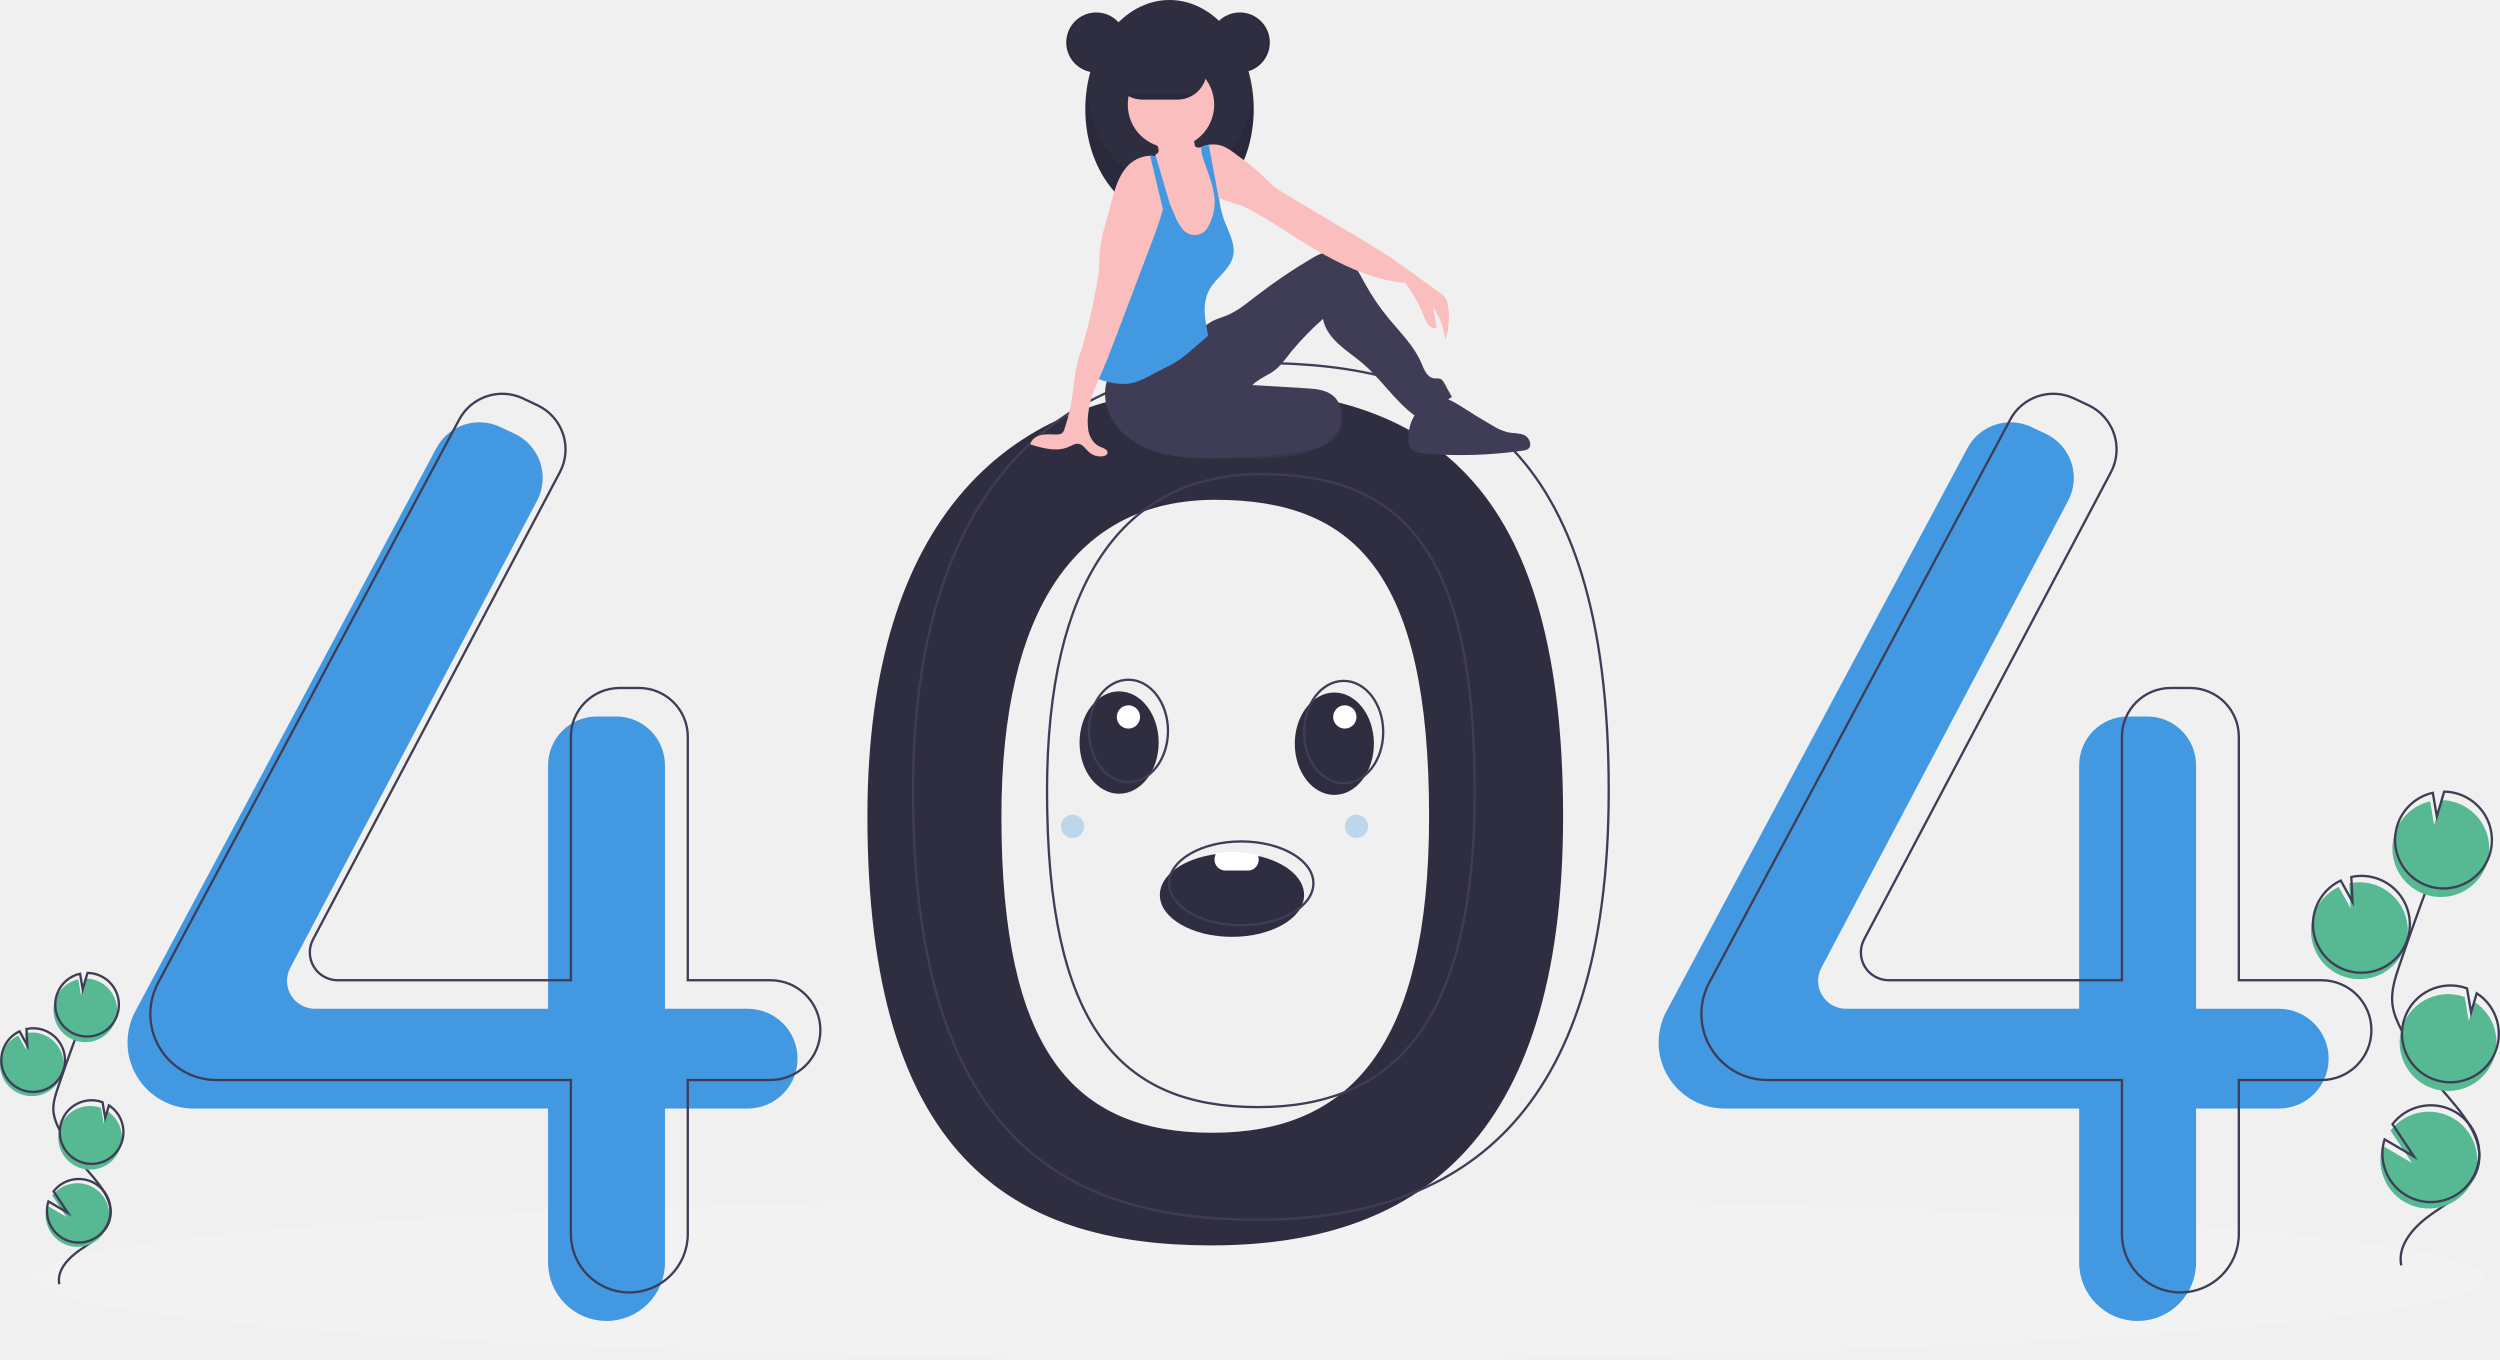
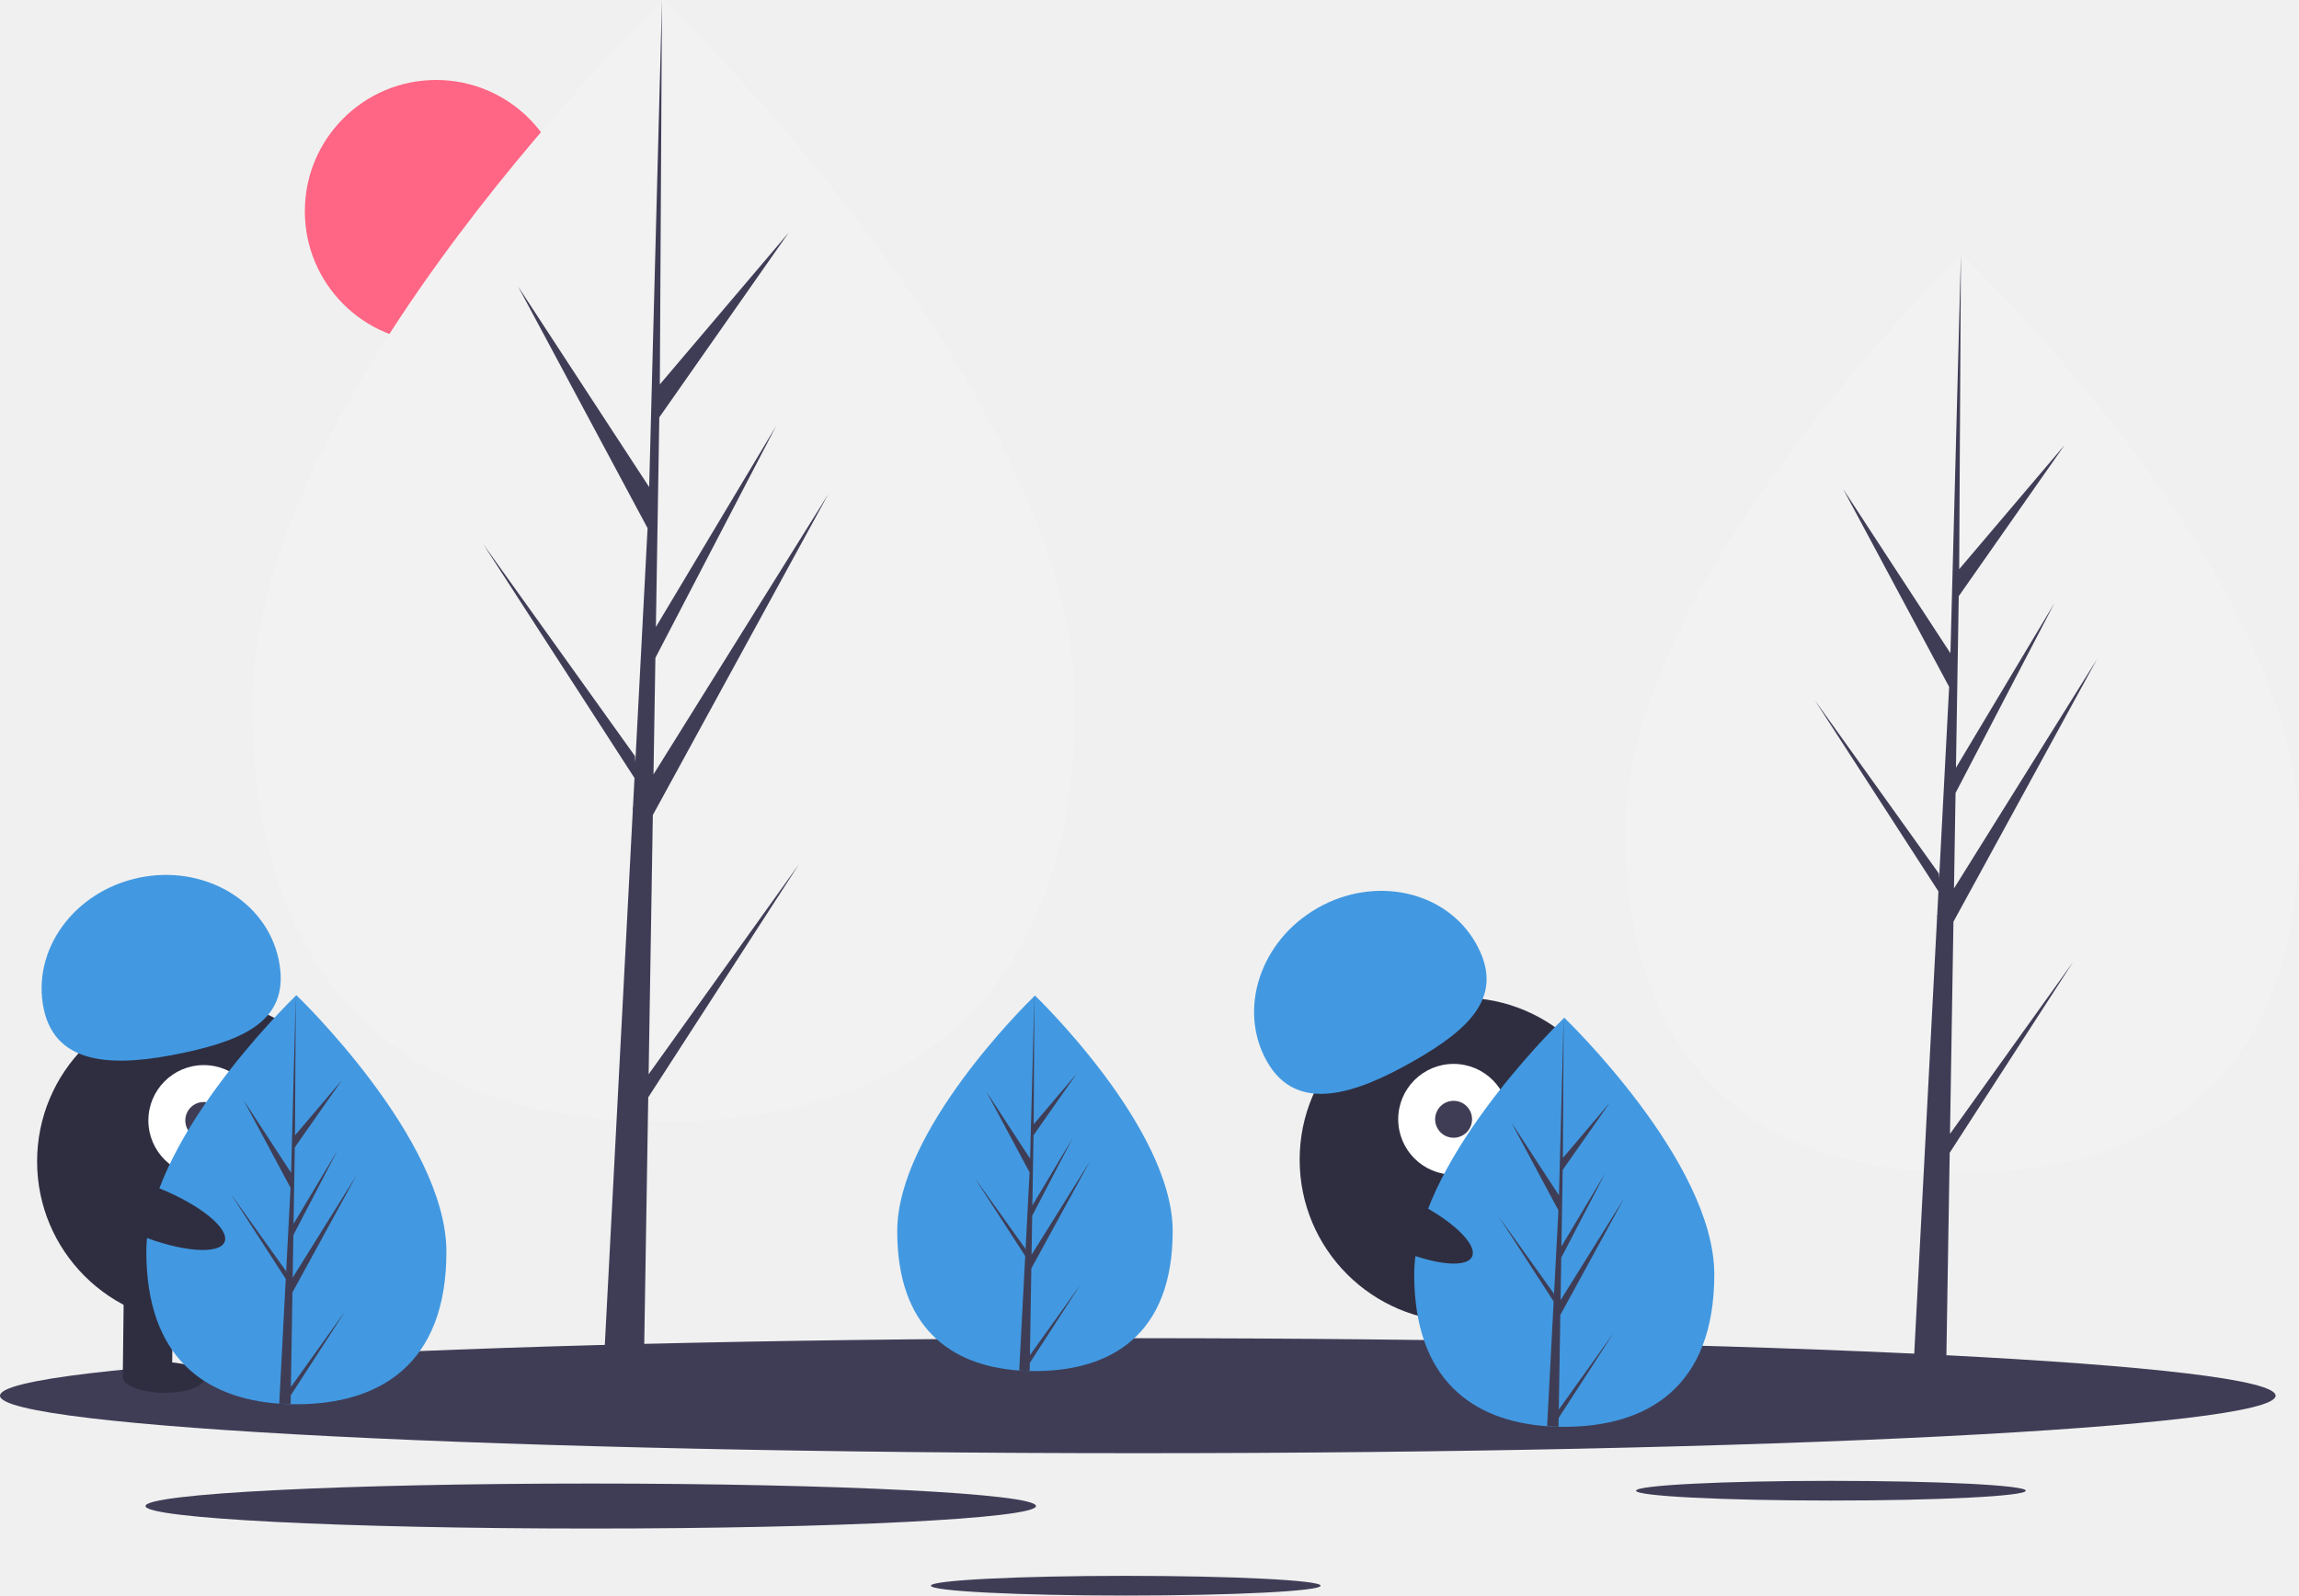
- <svg xmlns="http://www.w3.org/2000/svg" id="fd59ce54-f850-4dfc-bc34-dd7d379d600e" data-name="Layer 1" width="1074.392" height="584.231" viewBox="0 0 1074.392 584.231">
-   <ellipse cx="540.643" cy="549.309" rx="527.5" ry="34.922" fill="#f2f2f2" />
-   <path d="M583.48,324.894c-85.944,0-147.651,55.139-147.651,183.798,0,145.813,61.707,184.411,147.651,184.411s151.327-42.274,151.327-184.411C734.807,356.753,669.424,324.894,583.48,324.894Zm.565,319.808c-59.527,0-90.626-34.923-90.626-135.916,0-89.112,32.372-136.105,91.899-136.105s91.899,30.868,91.899,136.105C677.217,607.234,643.572,644.703,584.045,644.703Z" transform="translate(-63.054 -157.8845)" fill="#2f2e41" />
-   <path d="M384.365,591.401H348.831V486.762A20.956,20.956,0,0,0,327.875,465.806h-8.326a20.956,20.956,0,0,0-20.956,20.956V591.401H198.363a11.963,11.963,0,0,1-10.578-17.552l106.082-200.78A20.956,20.956,0,0,0,284.287,344.33l-6.262-2.957a20.956,20.956,0,0,0-27.429,9.07L121.214,592.475a28.416,28.416,0,0,0-3.356,13.396v0a28.416,28.416,0,0,0,28.416,28.416H298.593v66.167a25.119,25.119,0,0,0,25.119,25.119h0a25.119,25.119,0,0,0,25.119-25.119V634.287h35.534a21.443,21.443,0,0,0,21.443-21.443v0A21.443,21.443,0,0,0,384.365,591.401Z" transform="translate(-63.054 -157.8845)" fill="#4299e1" />
-   <path d="M1042.362,591.401h-35.534V486.762A20.956,20.956,0,0,0,985.872,465.806h-8.326a20.956,20.956,0,0,0-20.956,20.956V591.401H856.359a11.963,11.963,0,0,1-10.578-17.552L951.864,373.069A20.956,20.956,0,0,0,942.284,344.33l-6.262-2.957a20.956,20.956,0,0,0-27.429,9.07L779.211,592.475a28.416,28.416,0,0,0-3.356,13.396v0a28.416,28.416,0,0,0,28.416,28.416H956.589v66.167a25.119,25.119,0,0,0,25.119,25.119h0a25.119,25.119,0,0,0,25.119-25.119V634.287h35.534a21.443,21.443,0,0,0,21.443-21.443v0A21.443,21.443,0,0,0,1042.362,591.401Z" transform="translate(-63.054 -157.8845)" fill="#4299e1" />
-   <path d="M394.168,579.148H358.634V474.509a20.956,20.956,0,0,0-20.956-20.956h-8.326a20.956,20.956,0,0,0-20.956,20.956V579.148H208.165a11.963,11.963,0,0,1-10.578-17.552L303.67,360.816a20.956,20.956,0,0,0-9.58-28.739l-6.262-2.957a20.956,20.956,0,0,0-27.429,9.07L131.017,580.222a28.416,28.416,0,0,0-3.356,13.396v0a28.416,28.416,0,0,0,28.416,28.416H308.395v66.167a25.119,25.119,0,0,0,25.119,25.119h0a25.119,25.119,0,0,0,25.119-25.119V622.034h35.534a21.443,21.443,0,0,0,21.443-21.443v0A21.443,21.443,0,0,0,394.168,579.148Z" transform="translate(-63.054 -157.8845)" fill="none" stroke="#3f3d56" stroke-miterlimit="10" />
-   <path d="M1060.742,579.148h-35.534V474.509a20.956,20.956,0,0,0-20.956-20.956H995.925a20.956,20.956,0,0,0-20.956,20.956V579.148H874.739a11.963,11.963,0,0,1-10.578-17.552L970.244,360.816a20.956,20.956,0,0,0-9.58-28.739l-6.262-2.957a20.956,20.956,0,0,0-27.429,9.07L797.59,580.222a28.416,28.416,0,0,0-3.356,13.396v0a28.416,28.416,0,0,0,28.416,28.416H974.969v66.167a25.119,25.119,0,0,0,25.119,25.119h0a25.119,25.119,0,0,0,25.119-25.119V622.034h35.534a21.443,21.443,0,0,0,21.443-21.443v0A21.443,21.443,0,0,0,1060.742,579.148Z" transform="translate(-63.054 -157.8845)" fill="none" stroke="#3f3d56" stroke-miterlimit="10" />
-   <path d="M603.085,313.866c-85.944,0-147.651,55.139-147.651,183.798,0,145.813,61.707,184.411,147.651,184.411s151.327-42.274,151.327-184.411C754.412,345.725,689.029,313.866,603.085,313.866Zm.565,319.808c-59.527,0-90.626-34.923-90.626-135.916,0-89.112,32.372-136.105,91.899-136.105s91.899,30.868,91.899,136.105C696.822,596.206,663.177,633.675,603.65,633.675Z" transform="translate(-63.054 -157.8845)" fill="none" stroke="#3f3d56" stroke-miterlimit="10" />
-   <circle cx="471.141" cy="18.25" r="12.901" fill="#2f2e41" />
-   <ellipse cx="502.607" cy="46.885" rx="36.186" ry="46.885" fill="#2f2e41" />
-   <path d="M565.661,237.494c-18.128,0-33.141-17.271-35.776-39.805a60.976,60.976,0,0,0-.41,7.08c0,25.894,16.201,46.885,36.186,46.885s36.186-20.991,36.186-46.885a60.976,60.976,0,0,0-.41-7.08C598.803,220.224,583.789,237.494,565.661,237.494Z" transform="translate(-63.054 -157.8845)" opacity="0.1" />
-   <path d="M639.296,342.073c-.777,3.193-4.128,5.751-7.839,7.538-7.802,3.757-17.425,4.878-26.76,5.254a45.176,45.176,0,0,1-7.144-.132,20.537,20.537,0,0,1-12.251-5.631,1.681,1.681,0,0,1,.044-2.844c4.969-5.459,13.262-8.806,21.616-11.216,6.334-1.827,17.381-6.561,24.29-5.922C637.944,329.739,640.277,338.041,639.296,342.073Z" transform="translate(-63.054 -157.8845)" fill="#3f3d56" />
-   <path d="M639.296,342.073c-.777,3.193-4.128,5.751-7.839,7.538-7.802,3.757-17.425,4.878-26.76,5.254a45.176,45.176,0,0,1-7.144-.132,20.537,20.537,0,0,1-12.251-5.631,1.681,1.681,0,0,1,.044-2.844c4.969-5.459,13.262-8.806,21.616-11.216,6.334-1.827,17.381-6.561,24.29-5.922C637.944,329.739,640.277,338.041,639.296,342.073Z" transform="translate(-63.054 -157.8845)" opacity="0.1" />
-   <path d="M540.098,318.206a19.77,19.77,0,0,0-1.199,15.075,26.339,26.339,0,0,0,8.829,12.497c10.095,8.092,23.988,9.205,36.925,9.093a284.649,284.649,0,0,0,33.905-2.324,40.538,40.538,0,0,0,11.001-2.554c4.222-1.827,7.933-5.178,9.436-9.526s.436-9.672-3.134-12.574c-3.137-2.55-7.463-2.9-11.498-3.143l-23.088-1.387c2.281-2.308,5.318-3.614,8.096-5.292,3.685-2.226,6.134-5.965,8.813-9.335a129.001,129.001,0,0,1,13.439-13.817c.751,4.31,3.478,7.85,6.687,10.824s6.908,5.368,10.244,8.2c8.079,6.858,13.896,16.167,22.392,22.5a43.829,43.829,0,0,0,16.049-8.012l-3.302-5.981a3.94,3.94,0,0,0-1.245-1.553c-.935-.575-2.14-.279-3.225-.441-2.901-.435-4.168-3.784-5.306-6.487-3.125-7.422-9.108-13.18-14.218-19.404a98.009,98.009,0,0,1-9.996-14.723c-1.717-3.102-3.288-6.331-5.617-9.003s-5.594-4.773-9.139-4.781c-3.132-.007-6.021,1.584-8.714,3.183a230.477,230.477,0,0,0-23.63,16.099c-3.944,3.062-7.863,6.296-12.489,8.174-1.947.79-4,1.331-5.869,2.292-3.273,1.684-5.757,4.534-8.431,7.064C566.277,311.892,553.219,317.738,540.098,318.206Z" transform="translate(-63.054 -157.8845)" fill="#3f3d56" />
-   <path d="M588.374,253.983a23.774,23.774,0,0,1-1.734,8.033,10.045,10.045,0,0,1-5.768,5.573,12.375,12.375,0,0,1-5.623.182,10.882,10.882,0,0,1-4.582-1.561c-2.165-1.488-3.244-4.144-3.637-6.743-.393-2.596-.217-5.249-.469-7.863a42.944,42.944,0,0,0-1.202-6.255c-.17-.683-.343-1.362-.513-2.042-.167-.68-.33-1.359-.481-2.039-.138-.639-.267-1.281-.378-1.926-.091-.544-.173-1.092-.233-1.643a18.423,18.423,0,0,0-.809-4.811,14.607,14.607,0,0,0-1.687-2.854c-.286-.409-.563-.818-.818-1.243a5.89,5.89,0,0,1-.972-3.748,3.286,3.286,0,0,1,.148-.601c.025-.076.053-.151.085-.223A1.802,1.802,0,0,0,560.932,223.07a3.433,3.433,0,0,0-.148-1.778,11.318,11.318,0,0,0-.96-2.288c-.264-.478-1.161-1.34-1.167-1.888-.013-1.101,2.14-1.989,3.011-2.423a16.796,16.796,0,0,1,8.597-1.743c1.904.129,3.968.714,5.019,2.31.944,1.438.818,3.301,1.221,4.972a1.471,1.471,0,0,0,.299.664,1.341,1.341,0,0,0,.739.34,4.549,4.549,0,0,0,1.416.057h.003a2.931,2.931,0,0,0,.371-.054,4.957,4.957,0,0,0,2.033-.878q.585-.156,1.18-.255a.251.251,0,0,0,.047-.009c1.576,4.975,1.781,10.308,3.071,15.374.639,2.52,1.554,5.009,1.683,7.602.009.113.013.23.016.346.019.834-.047,1.674-.013,2.505a6.981,6.981,0,0,0,.126,1.114,15.611,15.611,0,0,0,.525,1.743l.009.028c.06.183.116.368.164.554.035.135.066.267.091.403l.003.009A14.938,14.938,0,0,1,588.374,253.983Z" transform="translate(-63.054 -157.8845)" fill="#fbbebe" />
-   <circle cx="503.237" cy="44.997" r="18.565" fill="#fbbebe" />
-   <path d="M684.157,304.033a30.445,30.445,0,0,0-5.236-14.103q.722,4.295,1.447,8.587a3.214,3.214,0,0,1-3.367-1.035,10.337,10.337,0,0,1-1.765-3.276,67.466,67.466,0,0,0-8.21-14.736c-11.819-.985-23.502-5.884-33.896-11.595-10.396-5.708-20.126-12.552-30.384-18.502a43.573,43.573,0,0,0-5.544-2.832c-3.21-1.287-6.812-1.954-9.855-3.468-.204-.101-.409-.208-.61-.318a12.578,12.578,0,0,1-1.945-1.306,10.344,10.344,0,0,1-.931-.856,20.351,20.351,0,0,1-3.559-5.953c-1.633-3.612-2.215-7.97-3.845-11.583a11.203,11.203,0,0,1,2.502-1.765h.003c.132-.069.264-.135.4-.198a11.94,11.94,0,0,1,2.004-.733q.585-.156,1.18-.255a.251.251,0,0,0,.047-.009,11.566,11.566,0,0,1,5.491.434c2.587.875,4.767,2.621,6.941,4.273a114.02,114.02,0,0,1,10.148,8.049c1.794,1.718,3.43,3.606,5.359,5.167a42.144,42.144,0,0,0,5.057,3.351q15.656,9.327,31.315,18.65c3.534,2.105,7.07,4.21,10.526,6.438,5.249,3.386,10.308,7.055,15.365,10.721q4.47,3.238,8.936,6.479a9.728,9.728,0,0,1,2.533,2.341,8.472,8.472,0,0,1,1.123,3.433A31.387,31.387,0,0,1,684.157,304.033Z" transform="translate(-63.054 -157.8845)" fill="#fbbebe" />
-   <path d="M592.977,267.944c-1.252,5.617-6.929,9.012-9.896,13.946-3.688,6.123-2.184,13.241-.799,20.255q-3.795,3.271-7.593,6.542c-1.397,1.199-2.794,2.404-4.298,3.464a57.351,57.351,0,0,1-6.86,3.94q-3.361,1.728-6.721,3.458a32.128,32.128,0,0,1-6.58,2.788c-4.415,1.133-9.103.34-13.471-.972a6.088,6.088,0,0,1-1.473-.601,2.394,2.394,0,0,1-.699-.632,3.911,3.911,0,0,1-.444-2.539c.444-7.351,2.24-14.547,4.031-21.69a85.26,85.26,0,0,1,3.848-12.577,85.077,85.077,0,0,1,5.415-10.151,68.368,68.368,0,0,1,7.929-11.514,18.479,18.479,0,0,0,3.675-4.739c1.117-2.549.686-5.472.913-8.247a17.148,17.148,0,0,1,1.633-6.007v-.003a17.093,17.093,0,0,1,1.743-2.882q.458,1.067.916,2.13.302.699.598,1.394.387.897.768,1.787,1.1,2.558,2.196,5.113a21.59,21.59,0,0,0,3.335,5.944,6.499,6.499,0,0,0,11.123-.853,21.261,21.261,0,0,0,2.272-6.013,19.215,19.215,0,0,0,.252-7.835c-.758-5.009-2.889-10.126-4.437-14.78a14.945,14.945,0,0,1-1.079-4.871,3.351,3.351,0,0,1,.057-.56c.009-.047.019-.098.028-.145a11.94,11.94,0,0,1,2.004-.733q.585-.156,1.18-.255,2.044,11.064,4.094,22.127c.032.173.066.346.098.522.195,1.057.393,2.115.614,3.169.198.957.412,1.91.651,2.857l.009.028c.082.321.167.639.255.957l.003.009c.242.868.513,1.731.818,2.58C590.938,257.475,594.164,262.629,592.977,267.944Z" transform="translate(-63.054 -157.8845)" fill="#4299e1" />
-   <path d="M668.321,346.877a6.583,6.583,0,0,0,.61,3.143c1.162,2.124,3.95,2.606,6.362,2.805a188.377,188.377,0,0,0,42.266-1.288,4.886,4.886,0,0,0,2.151-.668c1.99-1.395.763-4.795-1.41-5.884s-4.751-.826-7.135-1.297a22.479,22.479,0,0,1-6.678-2.896q-7.252-4.167-14.293-8.688c-2.795-1.795-6.093-3.71-9.24-2.646C672.43,332.343,668.265,337.681,668.321,346.877Z" transform="translate(-63.054 -157.8845)" fill="#3f3d56" />
-   <path d="M564.437,240.874v.003c-.022.132-.044.261-.072.39-.035.214-.076.431-.116.645-.39,1.998-.868,3.987-1.419,5.963-1.51,5.459-3.534,10.831-5.541,16.123q-8.081,21.287-16.164,42.577c-1.359,3.575-2.716,7.152-4.261,10.654-.516,1.167-1.048,2.344-1.576,3.534-1.894,4.257-3.713,8.653-4.317,13.184a27.45,27.45,0,0,0-.192,9.04c.604,2.97,2.407,5.872,5.23,6.97,1.378.538,3.351,1.259,2.974,2.69-.204.787-1.098,1.171-1.901,1.303a7.312,7.312,0,0,1-5.966-1.718c-1.507-1.337-2.665-3.417-4.67-3.641-1.388-.151-2.665.68-3.936,1.262-5.186,2.369-11.227.711-16.674-.972.428-2.206,2.643-3.66,4.843-4.1,2.199-.444,4.474-.129,6.718-.189a3.51,3.51,0,0,0,2.042-.525,3.705,3.705,0,0,0,1.101-1.882,78.964,78.964,0,0,0,3.213-13.147c.724-4.666,1.026-9.405,2.058-14.015.802-3.597,2.042-7.08,3.106-10.61a224.682,224.682,0,0,0,5.06-22.077,78.02,78.02,0,0,0,1.425-9.368c.179-2.612.094-5.236.346-7.838a60.888,60.888,0,0,1,2.111-9.997q1.444-5.348,2.885-10.689c1.425-5.271,2.955-10.746,6.567-14.843a13.962,13.962,0,0,1,10.028-4.789,9.882,9.882,0,0,1,2.13.23c.116.028.233.057.349.088a8.634,8.634,0,0,1,2.174.9c1.114-.708,1.68-.459,2.42.632a6.973,6.973,0,0,1,.881,3.795A52.424,52.424,0,0,1,564.437,240.874Z" transform="translate(-63.054 -157.8845)" fill="#fbbebe" />
-   <path d="M565.661,245.046l-.047.047-.255.255-2.53,2.527-1.24-5.208-4.251-17.854a9.882,9.882,0,0,1,2.13.23,3.286,3.286,0,0,1,.148-.601l.201.689,1.441,4.902,2.728,9.308.45,1.532v.003Z" transform="translate(-63.054 -157.8845)" fill="#4299e1" />
-   <path d="M581.715,188.087a12.582,12.582,0,0,1-3.7,8.896,12.314,12.314,0,0,1-1.36,1.176,12.528,12.528,0,0,1-7.536,2.524H554.023a12.59,12.59,0,0,1,0-25.18h15.096A12.629,12.629,0,0,1,581.715,188.087Z" transform="translate(-63.054 -157.8845)" fill="#2f2e41" />
-   <circle cx="532.815" cy="18.25" r="12.901" fill="#2f2e41" />
-   <path d="M595.554,163.234c-.158,0-.315.006-.472.012a12.898,12.898,0,0,1,0,25.778c.157.006.314.012.472.012a12.901,12.901,0,1,0,0-25.802Z" transform="translate(-63.054 -157.8845)" opacity="0.1" />
-   <path d="M534.195,163.234c.158,0,.315.006.472.012a12.898,12.898,0,0,0,0,25.778c-.157.006-.314.012-.472.012a12.901,12.901,0,0,1,0-25.802Z" transform="translate(-63.054 -157.8845)" opacity="0.1" />
-   <path d="M576.655,198.159a12.528,12.528,0,0,1-7.536,2.524H554.023a12.528,12.528,0,0,1-7.536-2.524Z" transform="translate(-63.054 -157.8845)" opacity="0.1" />
-   <path d="M674.14,291.64s3.252,9.372,6.229,6.876L677.996,286.267Z" transform="translate(-63.054 -157.8845)" fill="#fbbebe" />
-   <path d="M1069.918,577.434a20.813,20.813,0,1,0,2.772-39.915l.521,10.712-5.068-9.18a20.734,20.734,0,0,0-10.684,11.723,20.408,20.408,0,0,0-1.197,5.63A20.809,20.809,0,0,0,1069.918,577.434Z" transform="translate(-63.054 -157.8845)" fill="#57b894" />
-   <path d="M1094.995,701.678c-1.789-9.11,5.963-17.187,13.621-22.437s16.605-10.408,19.218-19.317c3.755-12.804-7.43-24.53-16.136-34.642a125.3,125.3,0,0,1-16.524-24.557c-1.811-3.533-3.476-7.225-3.952-11.166-.686-5.675,1.137-11.323,2.974-16.737q9.179-27.052,19.628-53.65" transform="translate(-63.054 -157.8845)" fill="none" stroke="#3f3d56" stroke-miterlimit="10" />
-   <path d="M1070.775,574.676a20.813,20.813,0,1,0,2.772-39.915l.521,10.712-5.068-9.18a20.734,20.734,0,0,0-10.684,11.723,20.408,20.408,0,0,0-1.197,5.63A20.809,20.809,0,0,0,1070.775,574.676Z" transform="translate(-63.054 -157.8845)" fill="none" stroke="#3f3d56" stroke-miterlimit="10" />
-   <path d="M1092.451,515.473a20.788,20.788,0,0,1,14.98-13.198l1.714,10.184,3.177-10.696a20.81,20.81,0,1,1-19.871,13.71Z" transform="translate(-63.054 -157.8845)" fill="#57b894" />
-   <path d="M1093.594,511.795a20.788,20.788,0,0,1,14.98-13.198l1.714,10.184,3.177-10.696a20.81,20.81,0,1,1-19.871,13.71Z" transform="translate(-63.054 -157.8845)" fill="none" stroke="#3f3d56" stroke-miterlimit="10" />
-   <path d="M1108.045,625.489a20.81,20.81,0,0,0,18.419-37.023l-2.441,8.219-1.731-10.304a.362.362,0,0,0-.053-.02,20.811,20.811,0,1,0-14.194,39.127Z" transform="translate(-63.054 -157.8845)" fill="#57b894" />
-   <path d="M1109.035,621.764a20.81,20.81,0,0,0,18.419-37.023l-2.441,8.219-1.731-10.304a.362.362,0,0,0-.053-.02,20.811,20.811,0,1,0-14.194,39.127Z" transform="translate(-63.054 -157.8845)" fill="none" stroke="#3f3d56" stroke-miterlimit="10" />
-   <path d="M1086.378,660.051a20.801,20.801,0,1,0,4.011-16.297l9.273,13.957-12.67-7.408A20.616,20.616,0,0,0,1086.378,660.051Z" transform="translate(-63.054 -157.8845)" fill="#57b894" />
-   <path d="M1087.235,657.294a20.801,20.801,0,1,0,4.011-16.297l9.273,13.957-12.67-7.408A20.616,20.616,0,0,0,1087.235,657.294Z" transform="translate(-63.054 -157.8845)" fill="none" stroke="#3f3d56" stroke-miterlimit="10" />
-   <path d="M72.061,628.133a13.674,13.674,0,1,0,1.821-26.225l.342,7.038-3.33-6.032a13.623,13.623,0,0,0-7.019,7.702,13.409,13.409,0,0,0-.787,3.699A13.672,13.672,0,0,0,72.061,628.133Z" transform="translate(-63.054 -157.8845)" fill="#57b894" />
-   <path d="M88.538,709.763c-1.175-5.986,3.918-11.292,8.949-14.741s10.91-6.838,12.626-12.692c2.467-8.412-4.882-16.117-10.601-22.76A82.324,82.324,0,0,1,88.656,643.436a22.21,22.21,0,0,1-2.597-7.336c-.451-3.729.747-7.439,1.954-10.996q6.031-17.773,12.896-35.249" transform="translate(-63.054 -157.8845)" fill="none" stroke="#3f3d56" stroke-miterlimit="10" />
-   <path d="M72.625,626.321a13.674,13.674,0,1,0,1.821-26.225l.342,7.038L71.458,601.103a13.623,13.623,0,0,0-7.019,7.702,13.409,13.409,0,0,0-.787,3.699A13.672,13.672,0,0,0,72.625,626.321Z" transform="translate(-63.054 -157.8845)" fill="none" stroke="#3f3d56" stroke-miterlimit="10" />
-   <path d="M86.866,587.423a13.658,13.658,0,0,1,9.842-8.671l1.126,6.691,2.087-7.027a13.673,13.673,0,1,1-13.055,9.007Z" transform="translate(-63.054 -157.8845)" fill="#57b894" />
-   <path d="M87.617,585.007a13.658,13.658,0,0,1,9.842-8.671l1.126,6.691L100.673,576a13.673,13.673,0,1,1-13.055,9.007Z" transform="translate(-63.054 -157.8845)" fill="none" stroke="#3f3d56" stroke-miterlimit="10" />
-   <path d="M97.112,659.706a13.673,13.673,0,0,0,12.102-24.325l-1.604,5.4-1.137-6.77a.238.238,0,0,0-.035-.013,13.673,13.673,0,1,0-9.326,25.707Z" transform="translate(-63.054 -157.8845)" fill="#57b894" />
-   <path d="M97.762,657.259a13.673,13.673,0,0,0,12.102-24.325l-1.604,5.4-1.137-6.77a.238.238,0,0,0-.035-.013,13.673,13.673,0,1,0-9.326,25.707Z" transform="translate(-63.054 -157.8845)" fill="none" stroke="#3f3d56" stroke-miterlimit="10" />
-   <path d="M82.876,682.414a13.667,13.667,0,1,0,2.635-10.708l6.092,9.17-8.324-4.867A13.545,13.545,0,0,0,82.876,682.414Z" transform="translate(-63.054 -157.8845)" fill="#57b894" />
-   <path d="M83.439,680.602a13.667,13.667,0,1,0,2.635-10.708l6.092,9.17-8.324-4.867A13.545,13.545,0,0,0,83.439,680.602Z" transform="translate(-63.054 -157.8845)" fill="none" stroke="#3f3d56" stroke-miterlimit="10" />
-   <ellipse cx="480.946" cy="319.115" rx="17" ry="22" fill="#2f2e41" />
-   <ellipse cx="573.446" cy="319.615" rx="17" ry="22" fill="#2f2e41" />
-   <path d="M623.5,542.5c0,9.94-13.88,18-31,18s-31-8.06-31-18c0-8.61,10.41-15.81,24.32-17.57a50.104,50.104,0,0,1,6.68-.43,50.699,50.699,0,0,1,11.13,1.2C615.25,528.29,623.5,534.84,623.5,542.5Z" transform="translate(-63.054 -157.8845)" fill="#2f2e41" />
-   <ellipse cx="484.946" cy="314.115" rx="17" ry="22" fill="none" stroke="#3f3d56" stroke-miterlimit="10" />
-   <ellipse cx="577.446" cy="314.615" rx="17" ry="22" fill="none" stroke="#3f3d56" stroke-miterlimit="10" />
-   <ellipse cx="533.446" cy="379.615" rx="31" ry="18" fill="none" stroke="#3f3d56" stroke-miterlimit="10" />
-   <path d="M604,527.2a4.937,4.937,0,0,1-1.32,3.392A4.339,4.339,0,0,1,599.5,532h-10a4.664,4.664,0,0,1-4.5-4.8,4.905,4.905,0,0,1,.82-2.741A47.02,47.02,0,0,1,592.5,524a47.665,47.665,0,0,1,11.13,1.28A5.067,5.067,0,0,1,604,527.2Z" transform="translate(-63.054 -157.8845)" fill="#fff" />
-   <circle cx="484.946" cy="308.115" r="5" fill="#fff" />
-   <circle cx="577.946" cy="308.115" r="5" fill="#fff" />
-   <circle cx="582.946" cy="355.115" r="5" fill="#4299e1" opacity="0.3" />
-   <circle cx="460.946" cy="355.115" r="5" fill="#4299e1" opacity="0.3" />
+ <svg xmlns="http://www.w3.org/2000/svg" id="a706cf1c-1654-439b-8fcf-310eb7aa0e00" data-name="Layer 1" width="1120.592" height="777.916" viewBox="0 0 1120.592 777.916">
+   <circle cx="212.592" cy="103" r="64" fill="#ff6584" />
+   <path d="M563.68,404.164c0,151.011-89.774,203.739-200.516,203.739S162.649,555.175,162.649,404.164,363.165,61.042,363.165,61.042,563.68,253.152,563.68,404.164Z" transform="translate(-39.70387 -61.04208)" fill="#f2f2f2" />
+   <polygon points="316.156 523.761 318.21 397.378 403.674 241.024 318.532 377.552 319.455 320.725 378.357 207.605 319.699 305.687 319.699 305.687 321.359 203.481 384.433 113.423 321.621 187.409 322.658 0 316.138 248.096 316.674 237.861 252.547 139.704 315.646 257.508 309.671 371.654 309.493 368.625 235.565 265.329 309.269 379.328 308.522 393.603 308.388 393.818 308.449 394.99 293.29 684.589 313.544 684.589 315.974 535.005 389.496 421.285 316.156 523.761" fill="#3f3d56" />
+   <path d="M1160.296,466.014c0,123.61-73.484,166.77-164.132,166.77s-164.132-43.16-164.132-166.77S996.165,185.152,996.165,185.152,1160.296,342.404,1160.296,466.014Z" transform="translate(-39.70387 -61.04208)" fill="#f2f2f2" />
+   <polygon points="950.482 552.833 952.162 449.383 1022.119 321.4 952.426 433.154 953.182 386.639 1001.396 294.044 953.382 374.329 953.382 374.329 954.741 290.669 1006.369 216.952 954.954 277.514 955.804 124.11 950.467 327.188 950.906 318.811 898.414 238.464 950.064 334.893 945.173 428.327 945.027 425.847 884.514 341.294 944.844 434.608 944.232 446.293 944.123 446.469 944.173 447.428 931.764 684.478 948.343 684.478 950.332 562.037 1010.514 468.952 950.482 552.833" fill="#3f3d56" />
+   <ellipse cx="554.592" cy="680.479" rx="554.592" ry="28.034" fill="#3f3d56" />
+   <ellipse cx="892.445" cy="726.797" rx="94.989" ry="4.802" fill="#3f3d56" />
+   <ellipse cx="548.72" cy="773.114" rx="94.989" ry="4.802" fill="#3f3d56" />
+   <ellipse cx="287.944" cy="734.279" rx="217.014" ry="10.97" fill="#3f3d56" />
+   <circle cx="97.084" cy="566.27" r="79" fill="#2f2e41" />
+   <rect x="99.805" y="689.023" width="24" height="43" transform="translate(-31.32451 -62.31008) rotate(0.67509)" fill="#2f2e41" />
+   <rect x="147.802" y="689.589" width="24" height="43" transform="translate(-31.31452 -62.87555) rotate(0.67509)" fill="#2f2e41" />
+   <ellipse cx="119.546" cy="732.616" rx="7.5" ry="20" transform="translate(-654.1319 782.4795) rotate(-89.32491)" fill="#2f2e41" />
+   <ellipse cx="167.554" cy="732.182" rx="7.5" ry="20" transform="translate(-606.2547 830.0553) rotate(-89.32491)" fill="#2f2e41" />
+   <circle cx="99.319" cy="546.295" r="27" fill="#fff" />
+   <circle cx="99.319" cy="546.295" r="9" fill="#3f3d56" />
+   <path d="M61.026,552.946c-6.042-28.641,14.688-57.265,46.3-63.934s62.138,11.143,68.18,39.784-14.978,38.93-46.591,45.599S67.068,581.587,61.026,552.946Z" transform="translate(-39.70387 -61.04208)" fill="#4299e1" />
+   <path d="M257.296,671.384c0,55.076-32.74,74.306-73.13,74.306q-1.404,0-2.803-.031c-1.871-.04-3.725-.129-5.556-.254-36.451-2.58-64.771-22.799-64.771-74.021,0-53.008,67.739-119.896,72.827-124.846l.009-.009c.196-.192.294-.285.294-.285S257.296,616.308,257.296,671.384Z" transform="translate(-39.70387 -61.04208)" fill="#4299e1" />
+   <path d="M181.502,737.265l26.747-37.374-26.814,41.477-.071,4.291c-1.871-.04-3.725-.129-5.556-.254l2.883-55.103-.022-.428.049-.08.272-5.204-26.881-41.58,26.965,37.677.062,1.105,2.179-41.633-23.013-42.966,23.294,35.658,2.268-86.314.009-.294v.285l-.379,68.064,22.911-26.983-23.004,32.847-.606,37.276L204.185,621.958l-21.48,41.259-.339,20.723,31.056-49.791-31.171,57.023Z" transform="translate(-39.70387 -61.04208)" fill="#3f3d56" />
+   <circle cx="712.485" cy="565.415" r="79" fill="#2f2e41" />
+   <rect x="741.777" y="691.824" width="24" height="43" transform="translate(-215.9946 191.864) rotate(-17.08345)" fill="#2f2e41" />
+   <rect x="787.659" y="677.723" width="24" height="43" transform="matrix(0.95588, -0.29376, 0.29376, 0.95588, -209.8279, 204.7204)" fill="#2f2e41" />
+   <ellipse cx="767.887" cy="732.003" rx="20" ry="7.5" transform="translate(-220.8593 196.8331) rotate(-17.08345)" fill="#2f2e41" />
+   <ellipse cx="813.475" cy="716.946" rx="20" ry="7.5" transform="translate(-214.4248 209.561) rotate(-17.08345)" fill="#2f2e41" />
+   <circle cx="708.522" cy="545.71" r="27" fill="#fff" />
+   <circle cx="708.522" cy="545.71" r="9" fill="#3f3d56" />
+   <path d="M657.355,578.743c-14.49-25.433-3.478-59.016,24.594-75.009s62.576-8.341,77.065,17.093-2.391,41.644-30.463,57.637S671.845,604.176,657.355,578.743Z" transform="translate(-39.70387 -61.04208)" fill="#4299e1" />
+   <path d="M611.296,661.299c0,50.557-30.054,68.21-67.13,68.21q-1.288,0-2.573-.029c-1.718-.037-3.419-.119-5.1-.233-33.461-2.368-59.457-20.929-59.457-67.948,0-48.659,62.181-110.059,66.852-114.603l.008-.008c.18-.176.27-.262.27-.262S611.296,610.742,611.296,661.299Z" transform="translate(-39.70387 -61.04208)" fill="#4299e1" />
+   <path d="M541.72,721.774l24.553-34.307-24.614,38.074-.065,3.939c-1.718-.037-3.419-.119-5.1-.233l2.646-50.582-.02-.393.045-.074.249-4.777-24.675-38.168,24.753,34.585.057,1.014,2-38.217-21.125-39.44L541.806,625.928l2.082-79.232.008-.27v.262l-.348,62.48,21.031-24.769-21.117,30.152-.556,34.217,19.636-32.839-19.718,37.874-.311,19.023,28.508-45.706-28.614,52.344Z" transform="translate(-39.70387 -61.04208)" fill="#3f3d56" />
+   <path d="M875.296,682.384c0,55.076-32.74,74.306-73.13,74.306q-1.403,0-2.803-.031c-1.871-.04-3.725-.129-5.556-.254-36.451-2.58-64.771-22.799-64.771-74.021,0-53.008,67.739-119.896,72.827-124.846l.009-.009c.196-.192.294-.285.294-.285S875.296,627.308,875.296,682.384Z" transform="translate(-39.70387 -61.04208)" fill="#4299e1" />
+   <path d="M799.502,748.265l26.747-37.374-26.814,41.477-.071,4.291c-1.871-.04-3.725-.129-5.556-.254l2.883-55.103-.022-.428.049-.08.272-5.204L770.108,654.011l26.965,37.677.062,1.105,2.179-41.633-23.013-42.966,23.294,35.658,2.268-86.314.009-.294v.285l-.379,68.064,22.911-26.983-23.004,32.847-.606,37.276L822.185,632.958l-21.48,41.259-.339,20.723,31.056-49.791-31.171,57.023Z" transform="translate(-39.70387 -61.04208)" fill="#3f3d56" />
+   <ellipse cx="721.517" cy="656.822" rx="12.4" ry="39.5" transform="translate(-220.8352 966.2232) rotate(-64.62574)" fill="#2f2e41" />
+   <ellipse cx="112.517" cy="651.822" rx="12.4" ry="39.5" transform="translate(-574.0794 452.7137) rotate(-68.15829)" fill="#2f2e41" />
</svg>
